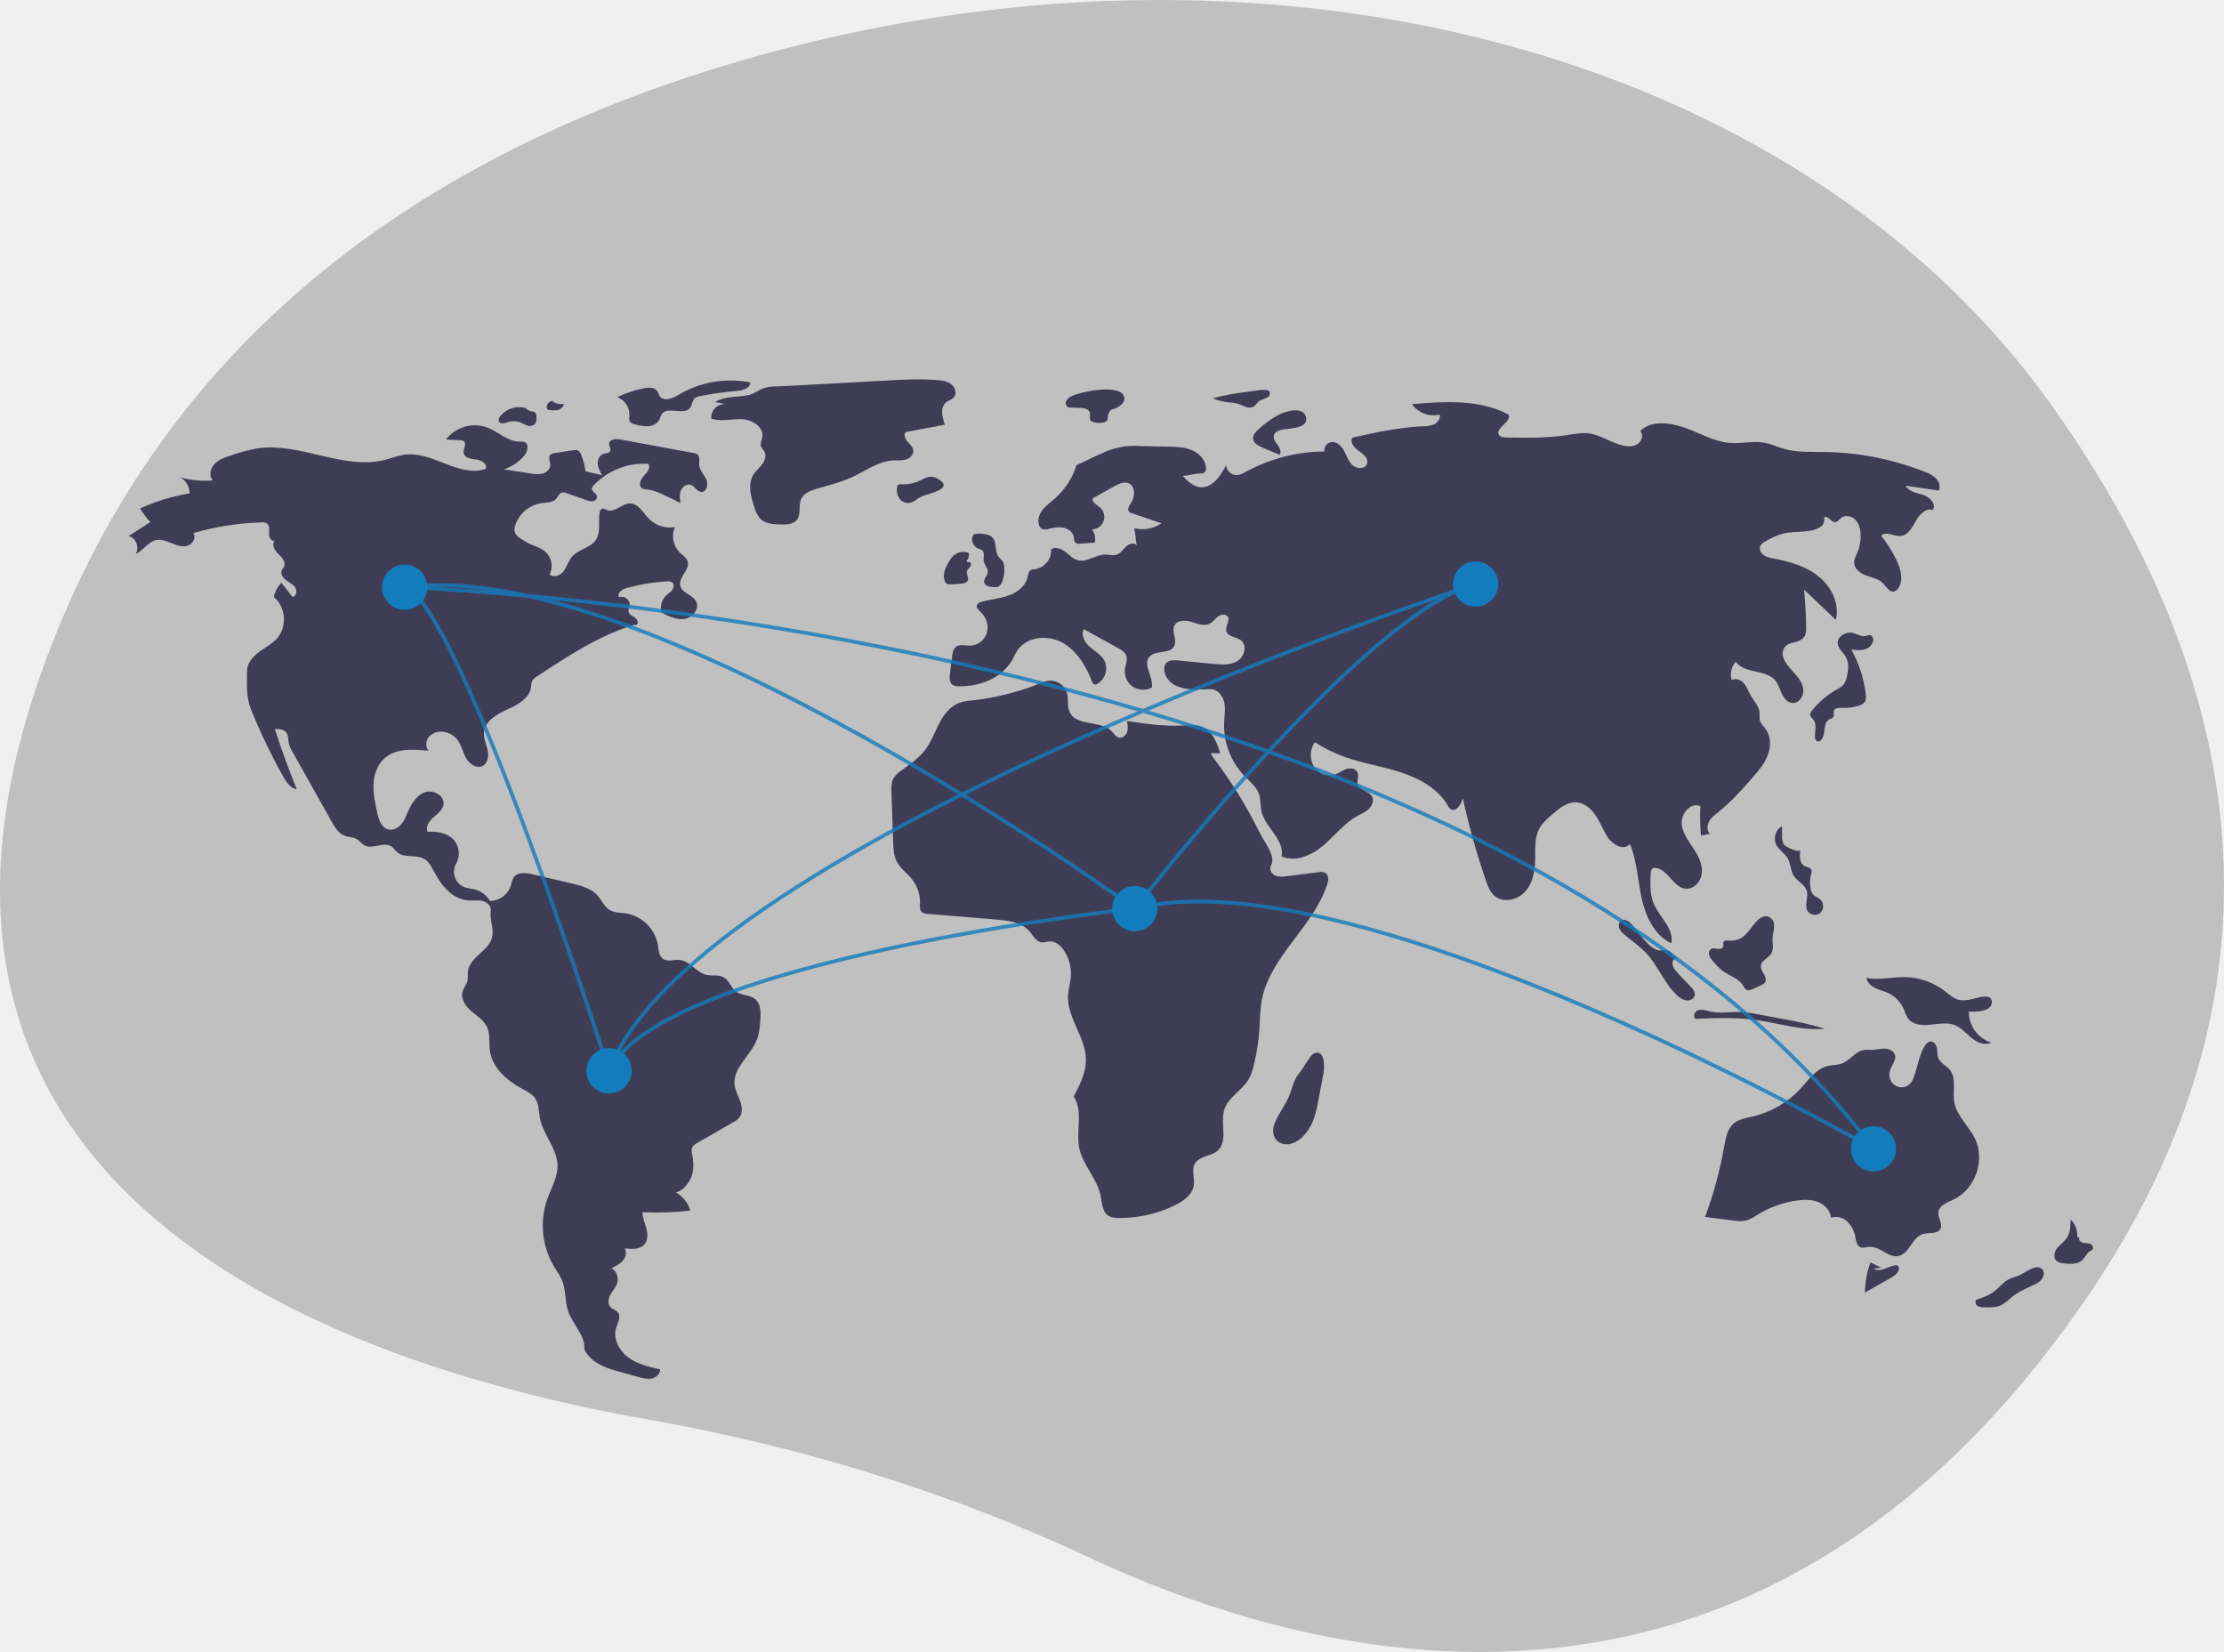
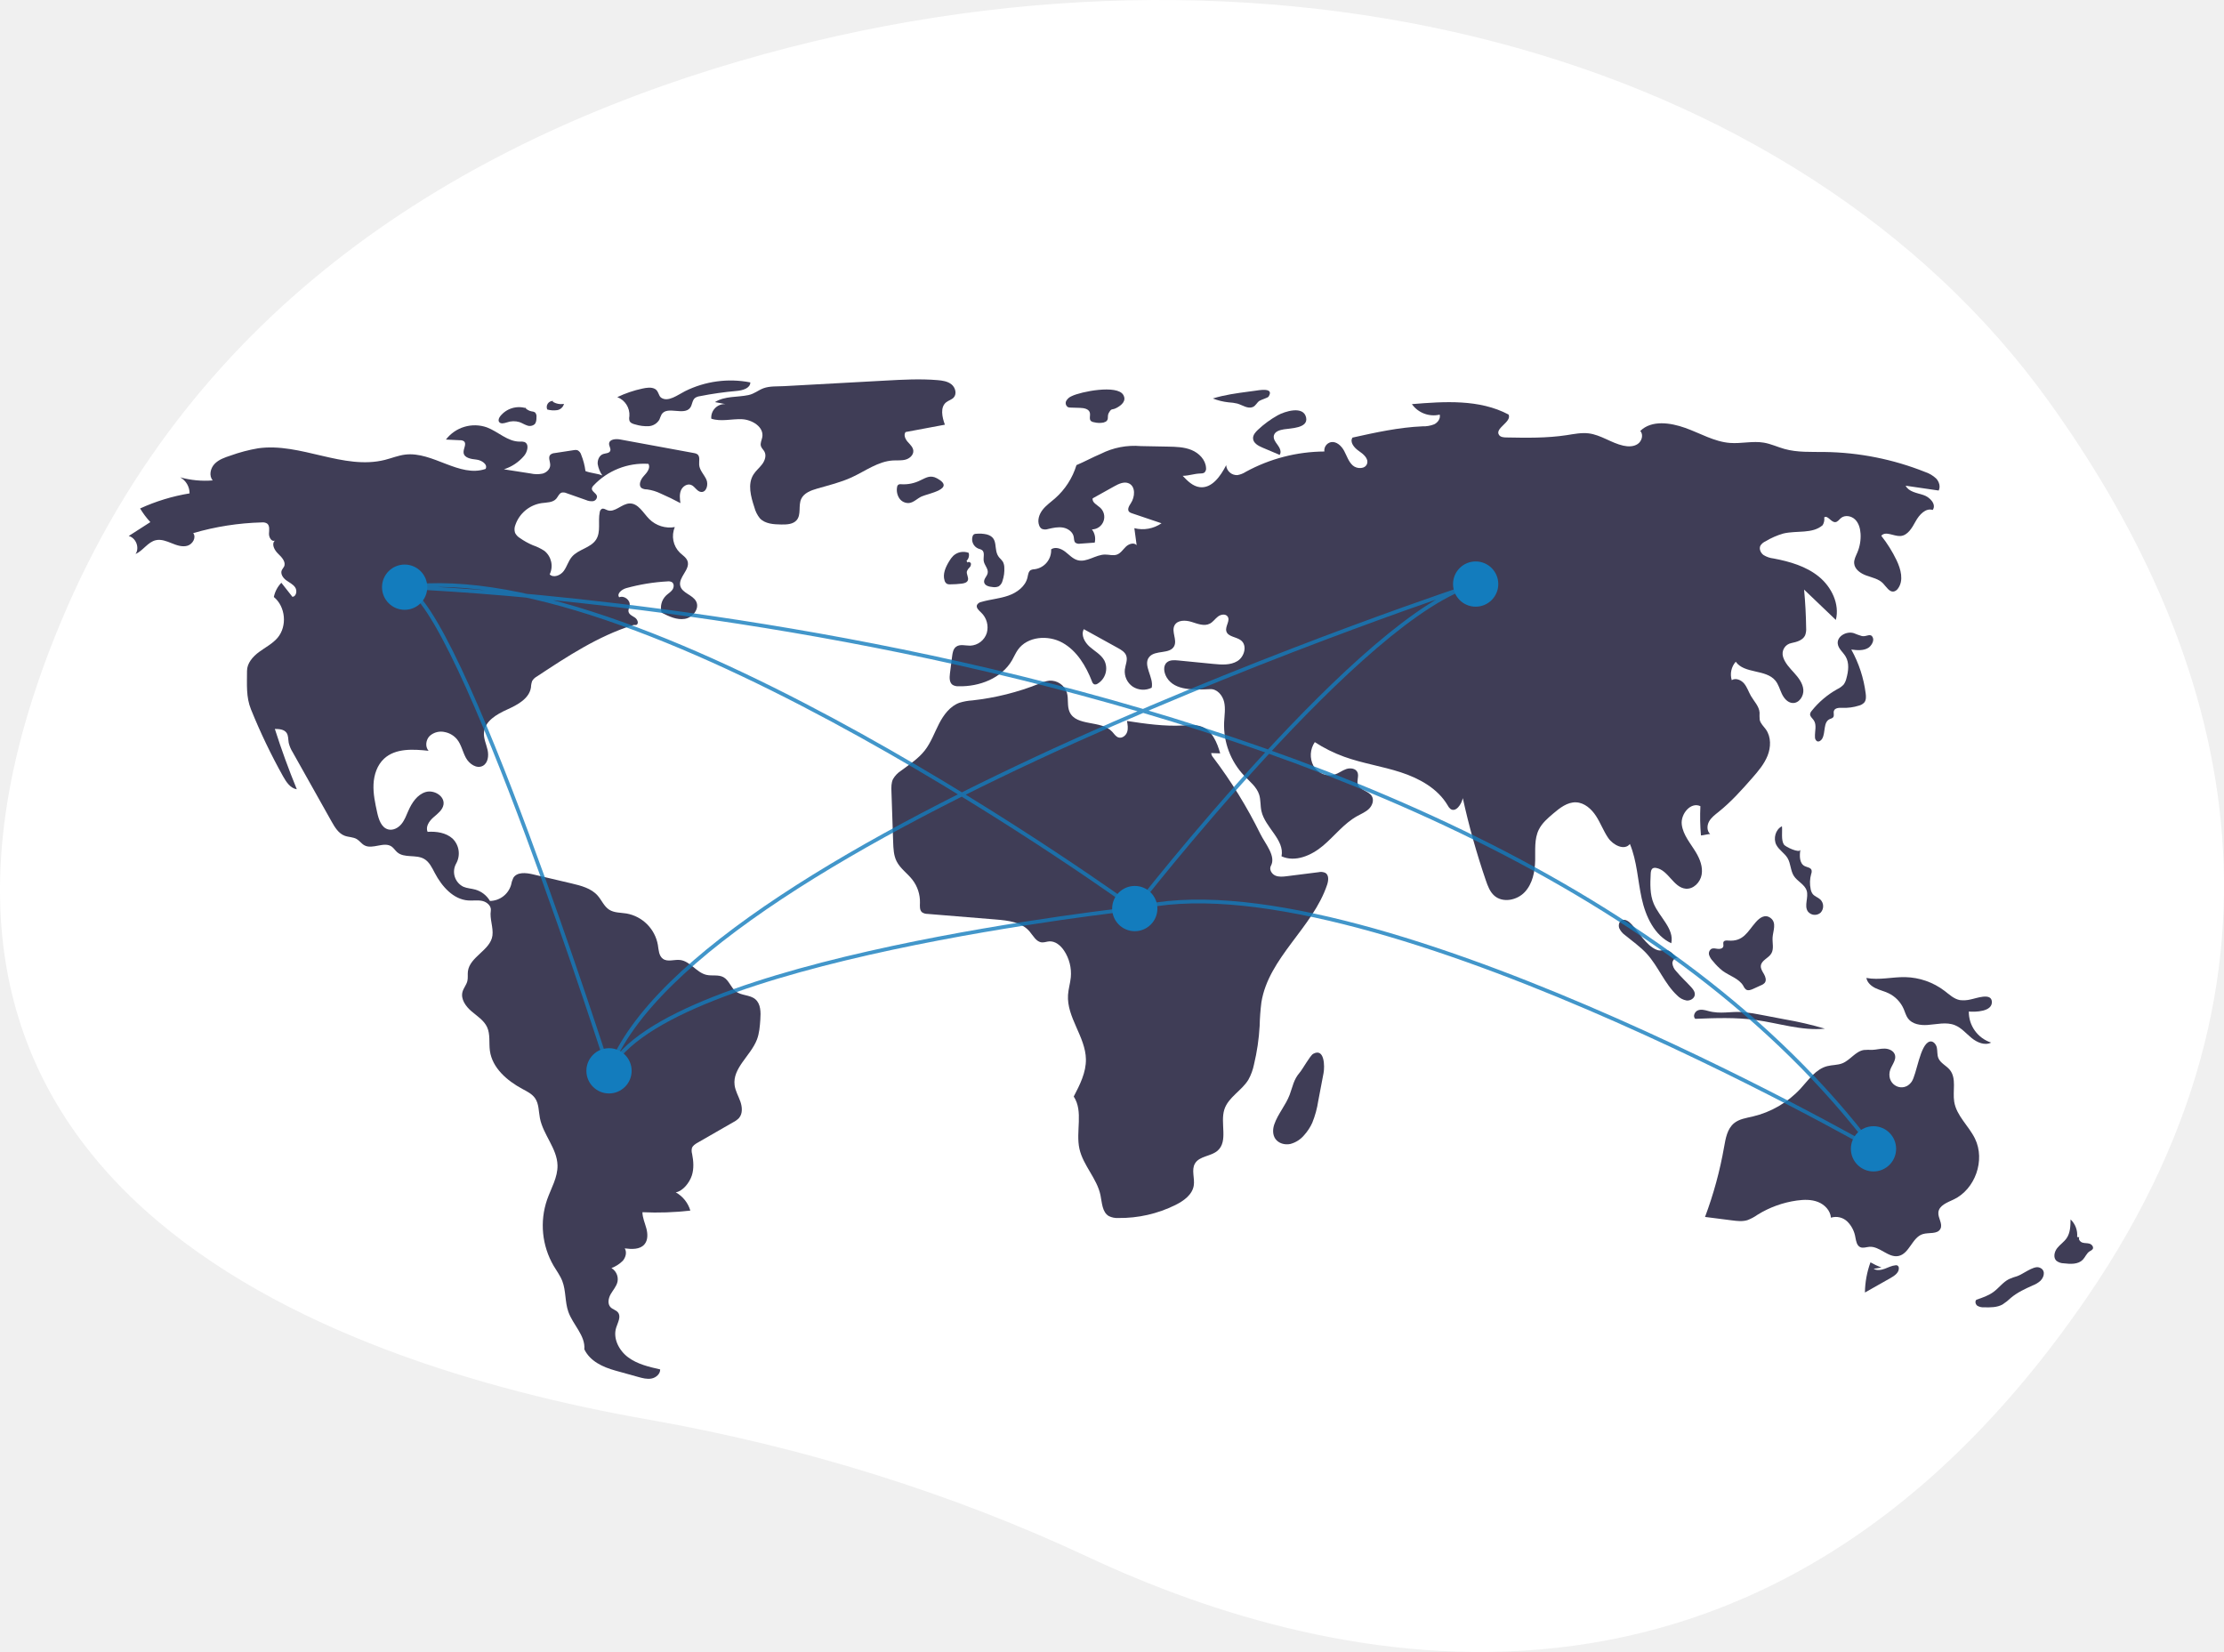
<svg xmlns="http://www.w3.org/2000/svg" id="e37c00f5-ff96-45aa-87ea-1a24b78ba7bd" data-name="Layer 1" width="1176.606" height="873.979" viewBox="0 0 1176.606 873.979">
-   <path d="M1095.664,225.463C962.121,39.632,680.019-35.748,402.58,45.439,255.907,88.36,114.487,174.358,44.402,340.88-80.881,638.554,182.167,733.624,354.172,763.924c83.172,14.651,161.507,39.263,233.089,72.771C716.045,896.979,944,950.398,1115.894,699.286,1240.482,517.28,1184.616,349.244,1095.664,225.463Z" transform="translate(-11.69692 -13.01074)" fill="black" opacity="0.2" />
+   <path d="M1095.664,225.463C962.121,39.632,680.019-35.748,402.58,45.439,255.907,88.36,114.487,174.358,44.402,340.88-80.881,638.554,182.167,733.624,354.172,763.924c83.172,14.651,161.507,39.263,233.089,72.771C716.045,896.979,944,950.398,1115.894,699.286,1240.482,517.28,1184.616,349.244,1095.664,225.463Z" transform="translate(-11.69692 -13.01074)" fill="white" opacity="1" />
  <path d="M321.429,262.228a34.385,34.385,0,0,0-2.248-8.605,3.895,3.895,0,0,0-1.98-2.439,4.08,4.08,0,0,0-1.965-.022l-10.087,1.544a3.867,3.867,0,0,0-2.302.894c-1.314,1.382-.02,3.607-.06,5.513-.045,2.143-1.95,3.883-4.015,4.459a15.177,15.177,0,0,1-6.38-.079l-14.105-2.192a23.256,23.256,0,0,0,10.671-7.121c1.856-2.199,2.844-6.304.161-7.345a6.585,6.585,0,0,0-2.45-.197c-6.391.05-11.419-5.286-17.402-7.533a19.241,19.241,0,0,0-21.655,6.455l7.514.362a3.335,3.335,0,0,1,2.001.534c1.647,1.353-.401,3.952-.169,6.07.301,2.752,3.956,3.34,6.711,3.619s6.25,2.517,4.925,4.948c-13.847,4.769-27.937-9.323-42.479-7.588-3.68.439-7.156,1.885-10.749,2.794-21.951,5.554-44.644-9.264-67.068-6.126a85.163,85.163,0,0,0-14.64,3.861c-3.052,1.002-6.235,2.085-8.453,4.409s-3.061,6.298-.961,8.729a49.126,49.126,0,0,1-17.216-1.636,9.645,9.645,0,0,1,4.959,8.5A102.145,102.145,0,0,0,85.821,282.014a44.073,44.073,0,0,0,5.416,7.215l-11.445,7.353c3.867.974,5.866,6.247,3.617,9.54,4.009-1.784,6.494-6.398,10.782-7.333,2.809-.613,5.667.536,8.331,1.616s5.593,2.126,8.352,1.316,4.793-4.387,3.04-6.666a142.719,142.719,0,0,1,36.253-5.664,4.547,4.547,0,0,1,2.746.521c1.598,1.109,1.178,3.504,1.092,5.447s1.429,4.497,3.165,3.621c-2.043,1.772-.297,5.108,1.664,6.971s4.323,4.434,3.123,6.858c-.313.633-.845,1.139-1.146,1.777-.89,1.884.523,4.081,2.189,5.332s3.707,2.126,4.864,3.858.632,4.765-1.438,5.007l-5.882-7.469a15.314,15.314,0,0,0-3.974,7.53c6.238,5.099,7.176,15.478,1.954,21.613-2.669,3.135-6.464,5.04-9.776,7.486s-6.377,5.928-6.369,10.045c.014,7.113-.567,13.721,2.099,20.316a312.966,312.966,0,0,0,16.99,35.447c1.681,3.006,3.853,6.301,7.258,6.819q-6.455-15.714-11.621-31.917c2.243.009,4.836.187,6.151,2.004,1.089,1.505.855,3.551,1.193,5.378a16.659,16.659,0,0,0,2.124,4.994L187.123,447.636c1.704,3.034,3.658,6.292,6.913,7.521,2.082.786,4.49.638,6.406,1.769,1.502.887,2.513,2.46,4.044,3.296,4.329,2.361,10.349-2.167,14.394.652,1.157.806,1.893,2.087,2.958,3.01,3.736,3.236,9.865,1.071,14.179,3.485,2.78,1.556,4.22,4.667,5.703,7.486,3.714,7.062,9.723,13.981,17.683,14.543,2.5.177,5.054-.297,7.498.259s4.85,2.689,4.457,5.164c-.673,4.244,1.424,8.891.861,13.151-1.026,7.76-12.032,11.169-12.978,18.939-.207,1.701.117,3.457-.288,5.122-.496,2.041-2.029,3.702-2.574,5.731-1.032,3.844,1.722,7.67,4.748,10.256s6.635,4.816,8.289,8.437c1.748,3.827.89,8.289,1.458,12.457,1.241,9.1,9.102,15.847,17.191,20.197,2.465,1.325,5.111,2.608,6.706,4.908,2.082,3.001,1.875,6.957,2.57,10.543,1.703,8.782,9.095,16.017,9.305,24.96.149,6.356-3.384,12.122-5.495,18.12a42.257,42.257,0,0,0,3.451,35.046c1.579,2.666,3.467,5.18,4.584,8.07,1.993,5.158,1.346,11.02,3.184,16.235,2.43,6.895,9.106,12.589,8.467,19.872,3.031,6.294,9.724,9.387,16.454,11.26l12.062,3.357c2.309.643,4.723,1.291,7.074.825s4.596-2.418,4.535-4.815c-5.915-1.334-12.019-2.752-16.895-6.357s-8.216-10.023-6.366-15.797c.858-2.678,2.683-5.769.948-7.982-.993-1.267-2.81-1.598-3.931-2.753-1.748-1.803-1.147-4.831.109-7.005s3.073-4.116,3.579-6.576a6.861,6.861,0,0,0-3.216-7.138,17.054,17.054,0,0,0,5.97-3.831c1.57-1.793,2.295-4.557,1.06-6.595,3.668.465,7.997.693,10.405-2.113,1.923-2.24,1.79-5.59,1.031-8.442s-2.044-5.624-2.084-8.575a156.267,156.267,0,0,0,25.353-.86,16.439,16.439,0,0,0-7.708-9.654c3.811-.645,7.282-5.207,8.486-8.879s.897-7.673.153-11.465a6.152,6.152,0,0,1-.114-3.004c.429-1.368,1.772-2.202,3.015-2.916l18.914-10.863a11.017,11.017,0,0,0,3.025-2.233c1.982-2.328,1.688-5.841.673-8.725s-2.64-5.595-3.031-8.627c-1.169-9.068,8.538-15.574,11.813-24.109,1.286-3.35,1.548-6.991,1.796-10.57.267-3.844.287-8.31-2.665-10.787-2.829-2.375-7.251-1.845-10.211-4.054-2.714-2.025-3.651-5.958-6.616-7.594-2.693-1.486-6.07-.541-9.065-1.239-5.274-1.23-8.592-7.308-13.978-7.871-3.039-.318-6.478,1.168-8.969-.602-2.195-1.559-2.283-4.694-2.7-7.353a20.536,20.536,0,0,0-16.575-16.628c-3.133-.502-6.544-.312-9.209-2.033-2.699-1.744-3.937-5.008-6.057-7.422-3.417-3.891-8.798-5.274-13.84-6.459l-20.506-4.821c-3.64-.856-8.332-1.31-10.286,1.879a14.738,14.738,0,0,0-1.217,3.827,11.85,11.85,0,0,1-11.144,8.388,13.179,13.179,0,0,0-7.772-6.013c-2.079-.579-4.305-.644-6.288-1.496a8.833,8.833,0,0,1-3.833-12.253,10.995,10.995,0,0,0-1.879-13.225c-3.487-3.131-8.532-3.887-13.207-3.574-1.225-2.672.823-5.687,3.03-7.629s4.886-3.851,5.366-6.751c.756-4.561-5.064-8.026-9.483-6.666s-7.24,5.652-9.104,9.883c-1.07,2.428-1.979,4.984-3.667,7.031s-4.405,3.513-6.975,2.856c-3.639-.93-5.044-5.253-5.849-8.921-1.081-4.922-2.167-9.912-1.941-14.946s1.923-10.203,5.635-13.61c6.049-5.553,15.328-5.009,23.491-4.123-1.929-2.173-1.452-5.835.612-7.881a8.96,8.96,0,0,1,8.121-1.995,11.191,11.191,0,0,1,6.291,3.762c2.32,2.828,2.979,6.647,4.733,9.857s5.696,5.948,8.923,4.226c2.787-1.488,3.23-5.353,2.536-8.435s-2.167-6.08-1.916-9.229c.479-6.01,6.709-9.627,12.206-12.102S291.737,382.615,292.608,376.65a10.73,10.73,0,0,1,.652-3.42,6.709,6.709,0,0,1,2.461-2.315c16.044-10.603,32.355-21.335,50.692-27.129.954-.301,1.066.034,2.038-.203,1.361-.786.459-2.962-.846-3.838s-3.048-1.549-3.379-3.085c-.243-1.129.422-2.238.595-3.381.425-2.807-2.933-5.399-5.541-4.276-1.473-1.951,1.442-4.217,3.798-4.866a103.15,103.15,0,0,1,21.67-3.54,3.903,3.903,0,0,1,2.466.419c1.231.853,1.074,2.808.201,4.025s-2.229,1.981-3.316,3.011a9.053,9.053,0,0,0-2.348,9.105c3.826,1.946,7.986,3.95,12.223,3.264s7.999-5.447,6.007-9.249c-1.855-3.541-7.426-4.34-8.384-8.221-1.122-4.544,5.31-8.585,3.862-13.035-.635-1.949-2.577-3.097-4.068-4.504a12.221,12.221,0,0,1-2.674-13.552,15.419,15.419,0,0,1-13.523-4.232c-3.234-3.264-5.815-8.414-10.408-8.267-4.215.134-7.845,5.051-11.786,3.551-.97-.369-1.992-1.12-2.931-.68a2.422,2.422,0,0,0-1.093,1.815c-1.002,4.788.721,10.244-1.888,14.382-2.84,4.503-9.409,5.127-12.852,9.187-1.869,2.204-2.593,5.174-4.311,7.498s-5.364,3.801-7.425,1.776a10.235,10.235,0,0,0-2.78-12.445,27.309,27.309,0,0,0-6.141-2.987,36.422,36.422,0,0,1-6.861-3.824,6.758,6.758,0,0,1-2.519-2.695,6.141,6.141,0,0,1,.172-4.262,17.426,17.426,0,0,1,13.867-11.494c2.745-.373,5.94-.242,7.756-2.333.961-1.107,1.465-2.78,2.861-3.229a4.219,4.219,0,0,1,2.641.325l10.245,3.606a7.191,7.191,0,0,0,3.65.604,2.474,2.474,0,0,0,2.14-2.6c-.327-1.701-2.945-2.518-2.707-4.234a2.827,2.827,0,0,1,.857-1.441,36.629,36.629,0,0,1,29.051-11.472c1.293,2.124-.752,4.639-2.454,6.452s-3.069,5.052-1.011,6.448a5.643,5.643,0,0,0,2.728.614,23.819,23.819,0,0,1,7.261,2.202q5.311,2.311,10.417,5.057c-.301-2.245-.588-4.609.263-6.708s3.269-3.745,5.381-2.928c2.036.788,3.079,3.483,5.248,3.73,2.893.329,4.034-3.944,2.826-6.593s-3.6-4.867-3.8-7.772c-.135-1.96.611-4.39-.954-5.576a4.26,4.26,0,0,0-1.847-.648l-39.084-7.192c-2.321-.427-5.674-.1-5.777,2.258-.057,1.316,1.118,2.618.597,3.828-.556,1.291-2.381,1.173-3.711,1.63-2.063.709-3.098,3.158-2.9,5.331a14.834,14.834,0,0,0,2.448,6.008C327.82,263.487,323.971,263.291,321.429,262.228Z" transform="translate(-11.69692 -13.01074)" fill="#3f3d56" />
  <path d="M290.244,229.051a12.656,12.656,0,0,0-13.902,4.164c-.644.847-1.184,2.015-.645,2.933.772,1.315,2.741.796,4.192.325a10.549,10.549,0,0,1,6.621-.158c1.363.468,2.581,1.295,3.95,1.745a3.978,3.978,0,0,0,4.056-.593c.939-.958.998-2.447 1-3.788a3.047,3.047,0,0,0-.776-2.504,3.981,3.981,0,0,0-1.796-.531,6.185,6.185,0,0,1-3.619-2.115" transform="translate(-11.69692 -13.01074)" fill="#3f3d56" />
  <path d="M304.337,225.127a3.22,3.22,0,0,0-3.112,4.534,13.05,13.05,0,0,0,5.203.339,4.447,4.447,0,0,0,3.637-3.334,8.372,8.372,0,0,1-5.928-1.132" transform="translate(-11.69692 -13.01074)" fill="#3f3d56" />
  <path d="M351.62,218.574a59.853,59.853,0,0,0-13.342,4.532,10.024,10.024,0,0,1,6.402,10.068,5.243,5.243,0,0,0,.061,2.489c.49,1.188,1.91,1.634,3.158,1.939a20.823,20.823,0,0,0,6.927.884,7.056,7.056,0,0,0,5.734-3.504,24.972,24.972,0,0,1,1.192-2.819c2.992-4.557,11.881.953,15.094-3.451,1.132-1.552,1.028-3.887,2.503-5.116a5.624,5.624,0,0,1,2.574-.982,180.731,180.731,0,0,1,19.548-2.784c3.109-.271,7.162-1.387,7.188-4.508a54.149,54.149,0,0,0-34.541,4.647c-3.85,1.929-8.943,5.985-12.652,3.429-1.389-.957-1.32-3.535-3.231-4.612C356.281,217.686,353.694,218.133,351.62,218.574Z" transform="translate(-11.69692 -13.01074)" fill="#3f3d56" />
  <path d="M389.919,225.736l5.497,1.056a7.124,7.124,0,0,0-7.413,7.72c5.148,1.72,10.761.046,16.184.275s11.733,4.102,10.807,9.451c-.28,1.617-1.214,3.233-.728,4.801.34,1.099,1.31,1.878,1.856,2.89,1.14,2.109.229,4.776-1.21,6.693s-3.374,3.446-4.637,5.483c-3.142,5.067-1.357,11.617.515,17.277a15.231,15.231,0,0,0,2.929,5.849c2.773,2.948,7.292,3.205,11.338,3.264,2.945.043,6.32-.103,8.182-2.385,2.432-2.979.731-7.628,2.332-11.125,1.454-3.176,5.159-4.538,8.515-5.504,6.149-1.77,12.416-3.275,18.229-5.949,7.219-3.32,13.965-8.495,21.899-8.922,2.226-.12,4.507.143,6.651-.467s4.181-2.464,4.019-4.687c-.139-1.9-1.746-3.294-3.002-4.726s-2.242-3.634-1.088-5.149l20.797-3.884c-1.474-4.017-2.623-9.309.765-11.924,1.222-.944,2.859-1.321,3.899-2.461,1.774-1.944.882-5.293-1.166-6.946s-4.816-2.037-7.438-2.255c-9.119-.757-18.29-.257-27.426.244q-26.79,1.468-53.58,2.937c-3.595.197-7.746-.104-11.044,1.123-2.792,1.038-4.776,2.945-7.969,3.614C401.739,223.264,395.252,222.427,389.919,225.736Z" transform="translate(-11.69692 -13.01074)" fill="#3f3d56" />
  <path d="M488.403,269.189a2.212,2.212,0,0,0-1.6.363,2.02,2.02,0,0,0-.521,1.234,8.149,8.149,0,0,0,1.184,5.832,5.711,5.711,0,0,0,5.228,2.506c2.475-.316,4.3-2.427,6.575-3.458,3.507-1.587,18.403-4.061,8.099-9.627-3.551-1.918-5.845-.225-8.644,1.039A19.669,19.669,0,0,1,488.403,269.189Z" transform="translate(-11.69692 -13.01074)" fill="#3f3d56" />
  <path d="M578.653,222.593a5.883,5.883,0,0,0-2.862,2.492,2.514,2.514,0,0,0,.943,3.335,3.752,3.752,0,0,0,1.404.223l4.892.146c2.078.062,4.674.505,5.233,2.508.415,1.487-.513,3.398.606,4.461a3.155,3.155,0,0,0,1.664.649,11.341,11.341,0,0,0,4.929.159c3.56-.955,1.689-3.127,2.81-5.062,1.715-2.96,1.418-1.168,4.441-2.864,2.232-1.253,5.116-3.525,3.253-6.718C602.727,216.368,583.434,220.208,578.653,222.593Z" transform="translate(-11.69692 -13.01074)" fill="#3f3d56" />
  <path d="M675.212,219.802l-2.841.379c-6.406.855-12.848,1.718-19.018,3.641a31.652,31.652,0,0,0,8.329,2.044,25.585,25.585,0,0,1,4.665.663c2.725.811,5.471,2.906,8.104,1.833,1.632-.665,2.165-2.365,3.517-3.266.934-.622,4.475-1.629,4.871-2.257C686.04,217.764,677.672,219.474,675.212,219.802Z" transform="translate(-11.69692 -13.01074)" fill="#3f3d56" />
  <path d="M687.686,232.713A53.277,53.277,0,0,0,677.203,240.39c-1.335,1.255-2.698,2.815-2.577,4.643.161,2.429,2.749,3.839,4.991,4.788l9.081,3.845c1.102-1.553.093-3.696-1.045-5.222s-2.492-3.291-1.989-5.128c.574-2.095,3.129-2.81,5.271-3.171,3.491-.588,12.907-.541,11.776-6.167C701.378,227.35,691.19,230.754,687.686,232.713Z" transform="translate(-11.69692 -13.01074)" fill="#3f3d56" />
  <path d="M685.86,607.84c-.865,2.503-.947,5.451.549,7.637,1.678,2.452,5.036,3.366,7.942,2.744a14.307,14.307,0,0,0,7.374-4.741,25.392,25.392,0,0,0,4.241-6.504,50.767,50.767,0,0,0,3.144-11.502l2.82-14.804c.63-3.309.606-13.452-5.475-10.147-1.661.903-5.508,8.031-7.249,10.053-3.138,3.643-3.553,7.178-5.205,11.592C691.931,597.695,687.773,602.303,685.86,607.84Z" transform="translate(-11.69692 -13.01074)" fill="#3f3d56" />
  <path d="M1007.042,683.597a44.332,44.332,0,0,1-5.778-2.751,48.707,48.707,0,0,0-2.929,15.965l13.616-7.705c2.048-1.159,4.37-2.769,4.326-5.123a1.621,1.621,0,0,0-.753-1.474,1.836,1.836,0,0,0-.955-.112c-2.019.168-3.86,1.162-5.764,1.853s-4.132,1.056-5.879.031" transform="translate(-11.69692 -13.01074)" fill="#3f3d56" />
  <path d="M1078.869,688.172a29.472,29.472,0,0,0-4.366,1.567c-3.125,1.59-5.25,4.609-8.062,6.703-2.691,2.004-5.93,3.104-9.11,4.174-.935.827-.506,2.492.51,3.218a6.315,6.315,0,0,0,3.596.808c3.303.073,6.784.105,9.677-1.491a30.518,30.518,0,0,0,4.556-3.616c3.383-2.823,7.446-4.685,11.467-6.485a13.162,13.162,0,0,0,3.997-2.39c2.527-2.49,2.705-6.331-.939-7.178C1087.251,682.798,1081.672,687.265,1078.869,688.172Z" transform="translate(-11.69692 -13.01074)" fill="#3f3d56" />
  <path d="M1110.605,667.441a11.359,11.359,0,0,0-3.475-9.307c-.037,3.428-.141,7.079-2.069,9.914-1.374,2.02-3.527,3.384-5.032,5.307s-2.173,4.973-.408,6.661a6.615,6.615,0,0,0,3.92,1.35c3.514.414,7.581.644,10.045-1.894,1.345-1.386,1.999-3.438,3.64-4.456a4.429,4.429,0,0,0,1.597-1.143c.677-1.077-.399-2.496-1.611-2.884s-2.547-.206-3.764-.574-2.335-1.738-1.71-2.846" transform="translate(-11.69692 -13.01074)" fill="#3f3d56" />
  <path d="M1054.2,541.77a15.795,15.795,0,0,1-5.636.332c-3.128-.575-5.563-2.933-8.088-4.866A35.677,35.677,0,0,0,1019.63,529.953c-6.863-.13-13.789,1.73-20.529.433.44,2.449,2.536,4.286,4.772,5.378s4.704,1.641,6.951,2.711a16.597,16.597,0,0,1,8.039,8.363c.724,1.689,1.179,3.528,2.275,5.003,2.241,3.015,6.488,3.677,10.236,3.43,4.887-.321,9.991-1.727,14.537.094,3.478,1.393,5.967,4.437,8.871,6.804s6.994,4.124,10.329,2.416a17.075,17.075,0,0,1-11.814-16.43c3.27.301,12.69.184,12.183-5.373C1065.05,538.072,1057.008,541.262,1054.2,541.77Z" transform="translate(-11.69692 -13.01074)" fill="#3f3d56" />
  <path d="M1011.417,580.087c.581-3.185,3.757-5.997,2.767-9.08-.684-2.132-3.156-3.184-5.394-3.237s-4.437.614-6.675.677a32.53,32.53,0,0,0-4.371.062c-4.442.73-7.181,5.387-11.367,7.042-2.546,1.007-5.406.814-8.053,1.51-6.01,1.58-9.813,7.259-14.014,11.838a50.011,50.011,0,0,1-25.384,14.804c-3.417.791-7.09,1.297-9.807,3.517-3.597,2.939-4.482,7.977-5.282,12.552a207.333,207.333,0,0,1-10.093,37.051l14.27,1.822c2.713.346,5.524.685,8.139-.118a23.628,23.628,0,0,0,5.353-2.852,53.442,53.442,0,0,1,20.879-7.537c3.737-.513,7.655-.607,11.162.782s6.516,4.539,6.809,8.3a8.767,8.767,0,0,1,8.762,2.131,15.231,15.231,0,0,1,4.183,8.351c.376,1.952.752,4.292,2.564,5.111,1.478.668,3.173-.051,4.79-.181,5.486-.439,10.039,5.958,15.432,4.857,5.784-1.181,7.203-9.843,12.846-11.578,3.241-.996,7.786.215,9.338-2.799,1.368-2.657-1.361-5.723-1.08-8.698.346-3.663,4.667-5.218,7.998-6.781,11.484-5.389,16.934-20.845,11.369-32.245-3.297-6.754-9.785-12.071-10.983-19.491-.922-5.709,1.329-12.366-2.311-16.859-1.852-2.286-4.987-3.548-6.088-6.275-.694-1.717-.415-3.665-.788-5.479s-1.956-3.711-3.747-3.241c-5.199,1.365-6.858,17.425-9.641,21.327C1018.77,591.302,1010.084,587.395,1011.417,580.087Z" transform="translate(-11.69692 -13.01074)" fill="#3f3d56" />
  <path d="M915.322,547.838c-1.777-.498-3.717-.989-5.419-.277s-2.696,3.211-1.33,4.451c10.688-.416,21.442-.83,32.04.622,12.21,1.672,24.294,5.815,36.558,4.596a186.054,186.054,0,0,0-21.326-4.949l-12.006-2.293a92.83,92.83,0,0,0-9.749-1.506C927.241,547.916,922.057,549.726,915.322,547.838Z" transform="translate(-11.69692 -13.01074)" fill="#3f3d56" />
  <path d="M926.023,510.612c-.887-.074-1.986-.138-2.445.625-.439.729.063,1.692-.172,2.509-.322,1.117-1.785,1.402-2.937,1.25s-2.398-.516-3.419.039a2.898,2.898,0,0,0-1.121,3.292,8.475,8.475,0,0,0,1.976,3.15,32.185,32.185,0,0,0,5.128,5.143c3.674,2.712,8.65,4.018,10.964,7.955a5.278,5.278,0,0,0,1.464,1.971c1.111.704,2.559.168,3.755-.378l4.192-1.915a4.762,4.762,0,0,0,1.96-1.333c.958-1.299.369-3.147-.434-4.547s-1.833-2.849-1.66-4.454c.308-2.862,3.987-3.956,5.5-6.405,1.525-2.468.532-5.648.708-8.544.206-3.387,2.334-7.792-1.09-10.323-2.91-2.151-5.691-.163-7.78,2.211C936.205,505.866,934.122,511.288,926.023,510.612Z" transform="translate(-11.69692 -13.01074)" fill="#3f3d56" />
  <path d="M951.468,460.009c1.431,2.74,4.415,4.376,5.975,7.044,1.692,2.893,1.499,6.63,3.334,9.434,1.883,2.877,5.672,4.404,6.728,7.675,1.153,3.572-1.463,7.913.622,11.034a4.632,4.632,0,0,0,6.794.624,4.984,4.984,0,0,0-.206-6.954c-1.234-1.126-3.007-1.612-4.038-2.927a6.141,6.141,0,0,1-1.046-2.546,16.669,16.669,0,0,1,.262-7.989,3.555,3.555,0,0,0,.201-2.09c-.464-1.349-2.29-1.444-3.572-2.07-2.911-1.421-2.841-5.53-2.332-8.729-.339,2.13-7.926-1.493-8.72-2.699-1.578-2.397-.719-7.02-1.032-9.669C951.032,451.791,949.718,456.659,951.468,460.009Z" transform="translate(-11.69692 -13.01074)" fill="#3f3d56" />
  <path d="M875.031,502.171c-1.4-1.568-3.51-3.208-5.387-2.262-1.432.721-1.826,2.703-1.265,4.205a9.257,9.257,0,0,0,3.055,3.642c3.913,3.227,8.126,6.139,11.539,9.89,6.108,6.713,9.344,15.77,15.987,21.954a8.967,8.967,0,0,0,5.034,2.724c1.935.18,4.109-1.059,4.331-2.99.183-1.591-.926-3.014-2.009-4.193-2.581-2.807-5.406-5.391-7.842-8.323a6.994,6.994,0,0,1-2.004-4.186c-.012-1.579,1.428-3.232,2.958-2.841-1.861-.476-3.241-3.576-5.972-4.159-2.282-.487-2.835.926-5.551-.239C882.724,513.172,878.659,506.233,875.031,502.171Z" transform="translate(-11.69692 -13.01074)" fill="#3f3d56" />
  <path d="M996.764,349.525a42.899,42.899,0,0,1-4.377-1.563c-3.847-1.155-8.936,1.673-8.423,5.656.341,2.647,2.804,4.431,4.164,6.727,2.017,3.404,1.479,7.722.419,11.535a9.017,9.017,0,0,1-1.455,3.282A11.116,11.116,0,0,1,983.644,377.64a46.103,46.103,0,0,0-13.49,11.46,3.303,3.303,0,0,0-.815,1.536c-.183,1.345,1.168,2.325,1.933,3.446,1.698,2.492.471,5.845.638,8.855a2.504,2.504,0,0,0,1.055,2.197c1.023.52,2.236-.363,2.791-1.368,1.841-3.335.454-8.687,3.907-10.295.653-.304,1.445-.432,1.881-1.006.691-.91.024-2.258.375-3.346.526-1.633,2.76-1.707,4.475-1.634a25.398,25.398,0,0,0,8.724-1.161,5.807,5.807,0,0,0,2.888-1.672c1.032-1.288.941-3.12.734-4.758a64.492,64.492,0,0,0-7.62-23.25c3.033.387,6.333.723,8.95-.858,1.466-.885,3.223-3.532,2.496-5.334C1001.418,347.603,999.341,350.001,996.764,349.525Z" transform="translate(-11.69692 -13.01074)" fill="#3f3d56" />
  <path d="M607.915,394.431c.363,1.947.72,3.997.082,5.871s-2.645,3.441-4.54,2.867c-1.471-.446-2.32-1.925-3.365-3.052-5.808-6.27-18.912-2.64-22.5-10.397-1.464-3.166-.469-6.959-1.468-10.301a9.169,9.169,0,0,0-9.285-6.308,19.08,19.08,0,0,0-5.343,1.595,134.727,134.727,0,0,1-35.401,8.854,29.087,29.087,0,0,0-6.802,1.238c-4.988,1.808-8.396,6.432-10.821,11.151s-4.216,9.827-7.468,14.019c-3.417,4.406-8.206,7.491-12.673,10.828a12.93,12.93,0,0,0-4.181,4.382c-.968,1.988-.914,4.301-.839,6.511l.913,26.844c.117,3.453.265,7.029,1.81,10.119,1.93,3.858,5.742,6.386,8.386,9.794a19.183,19.183,0,0,1,3.98,12.251c-.056,1.777-.233,3.879,1.151,4.995a5.062,5.062,0,0,0,2.83.814l36.312,2.972c6.387.523,13.466,1.382,17.637,6.249,1.968,2.297,3.549,5.6,6.564,5.846,1.293.106,2.551-.425,3.845-.528,3.263-.258,6.13,2.218,7.939,4.946a21.943,21.943,0,0,1,3.525,14.08c-.297,3.112-1.261,6.137-1.469,9.256-.791,11.868,9.269,22.179,9.464,34.071.115,6.995-3.206,13.531-6.444,19.733,5.225,7.916.947,18.457,3.027,27.711,1.974,8.78,9.294,15.653,11.118,24.465.835,4.034.883,8.998,4.441,11.076a10.122,10.122,0,0,0,5.025,1.006,66.242,66.242,0,0,0,30.165-6.867c4.399-2.183,8.957-5.441,9.725-10.291.62-3.911-1.364-8.286.655-11.693,2.379-4.015,8.473-3.697,11.974-6.784,5.679-5.008,1.251-14.56,3.551-21.773,2.068-6.484,9.187-9.929,12.716-15.748a27.986,27.986,0,0,0,2.955-8.009,114.243,114.243,0,0,0,3.007-20.426,122.436,122.436,0,0,1,.924-12.511c3.805-23.638,27.173-39.466,34.76-62.174.725-2.169,1.065-5.057-.864-6.284a5.525,5.525,0,0,0-3.674-.385l-16.739,2.11c-2.079.262-4.283.507-6.192-.356s-3.278-3.279-2.265-5.114c2.843-5.15-3.005-11.657-5.603-16.935a249.894,249.894,0,0,0-24.885-40.357,4.102,4.102,0,0,1-1.091-2.369l4.751.158c-1.604-5.754-4.25-12.051-9.841-14.156-3.15-1.186-6.639-.776-10-.592C627.764,397.358,617.443,395.904,607.915,394.431Z" transform="translate(-11.69692 -13.01074)" fill="#3f3d56" />
  <path d="M637.399,264.755c2.519,2.675,5.342,5.512,8.987,5.978,6.438.824,11.067-5.834,14.014-11.617a5.676,5.676,0,0,0,5.923,5.251,11.693,11.693,0,0,0,4.455-1.742,87.765,87.765,0,0,1,41.579-10.748,4.49,4.49,0,0,1,3.429-4.936c2.955-.586,5.618,1.969,7.043,4.624s2.315,5.731,4.58,7.718,6.65,1.9,7.545-.977c.859-2.762-2.019-5.118-4.409-6.746s-4.91-4.642-3.301-7.046c12.213-2.704,24.502-5.417,37-5.955a15.494,15.494,0,0,0,6.228-1.073c1.906-.935,3.421-3.058,2.908-5.119a14.104,14.104,0,0,1-14.718-5.552c17.341-1.431,35.785-2.651,51.153,5.509,1.844,3.959-7.555,7.253-5.04,10.824.802,1.139,2.409,1.272,3.802,1.298,10.679.198,21.421.393,31.98-1.22,3.859-.589,7.756-1.421,11.63-.943,6.453.796,11.972,5.101,18.32,6.505,2.584.571,5.481.591,7.659-.912s3.114-4.925,1.329-6.878c5.977-5.858,15.897-4.406,23.783-1.602s15.355,7.327,23.701,7.953c5.985.448,12.053-1.162,17.966-.138,3.716.643,7.175,2.296,10.807,3.312,6.869,1.921,14.136,1.515,21.268,1.608a149.022,149.022,0,0,1,53.106,10.553,15.789,15.789,0,0,1,5.904,3.488c1.573,1.685,2.376,4.303,1.318,6.351l-17.473-2.553c1.646,3.241,5.905,3.793,9.364,4.911s7.045,4.938,4.966,7.92c-3.748-1.193-7.144,2.554-9.037,6.001s-4.2,7.576-8.127,7.786c-3.517.188-7.77-2.806-10.062-.133a68.629,68.629,0,0,1,8.085,12.927c2.265,4.718,3.878,10.663.817,14.908a3.864,3.864,0,0,1-2.066,1.602c-2.5.633-4.124-2.425-5.917-4.279-2.259-2.336-5.676-2.997-8.735-4.093s-6.282-3.25-6.521-6.491c-.149-2.016.916-3.891,1.7-5.754a22.17,22.17,0,0,0,1.684-9.944c-.172-2.735-.939-5.581-2.903-7.492s-5.356-2.517-7.465-.767c-.984.817-1.773,2.123-3.05,2.172-2.258.086-3.991-3.85-5.808-2.506a6.172,6.172,0,0,1-.839,4.128c-5.421,4.714-13.748,2.72-20.736,4.385a38.921,38.921,0,0,0-9.461,4.132,6.087,6.087,0,0,0-2.704,2.27c-.872,1.695.089,3.866,1.627,4.993a12.917,12.917,0,0,0,5.365,1.831c8.52,1.614,17.163,4.111,23.889,9.583s11.137,14.518,9.009,22.924l-16.801-16.054q.957,10.111,1.086,20.277a9.116,9.116,0,0,1-.533,3.9c-1.198,2.645-4.444,3.536-7.289,4.12a5.709,5.709,0,0,0-4.383,7.315c1.011,3.294,3.531,5.863,5.838,8.422s4.578,5.468,4.88,8.9-2.288,7.302-5.725,7.063c-2.606-.181-4.539-2.514-5.651-4.878s-1.773-4.997-3.443-7.006c-5.055-6.08-16.409-3.475-20.937-9.956a10.241,10.241,0,0,0-2.118,9.746c2.107-1.319,4.991-.093,6.574,1.823s2.33,4.373,3.573,6.525c1.677,2.904,4.347,5.479,4.581,8.825a28.845,28.845,0,0,0,.064,3.795c.416,2.027,2.129,3.483,3.317,5.177,2.764,3.943,2.628,9.359.846,13.833s-4.983,8.212-8.153,11.836c-5.538,6.33-11.189,12.623-17.754,17.88-1.873,1.5-3.873,2.975-5.039,5.072s-1.227,5.041.566,6.636c-1.283.064-3.584.695-4.866.759a113.141,113.141,0,0,1-.293-15.477c-5.063-2.431-10.514,4.079-9.86,9.657s4.688,10.054,7.56,14.88c2.1,3.529,3.662,7.644,2.96,11.69s-4.313,7.779-8.405,7.423c-6.508-.568-9.23-9.91-15.674-10.979a2.633,2.633,0,0,0-1.696.168c-.957.525-1.123,1.805-1.177,2.895-.264,5.349-.492,10.911,1.596,15.843,3.055,7.215,10.946,13.275,9.291,20.933-8.918-4.145-13.554-14.146-15.66-23.752s-2.456-19.691-6.23-28.772c-2.865,3.673-8.888.637-11.507-3.216-2.482-3.653-4.01-7.878-6.419-11.581s-6.097-7.017-10.509-7.221c-4.625-.213-8.637,2.961-12.165,5.96-2.901,2.466-5.879,5.029-7.575,8.439-2.468,4.961-1.822,10.809-1.941,16.349-.129,5.989-1.398,12.307-5.479,16.691s-11.615,5.911-16.117,1.96c-2.35-2.063-3.488-5.145-4.502-8.103A396.684,396.684,0,0,1,785.596,435.269c-.756,3.36-3.707,7.692-6.526,5.712a5.844,5.844,0,0,1-1.504-1.937c-5.258-8.912-14.996-14.258-24.835-17.463s-20.191-4.7-29.92-8.223a75.787,75.787,0,0,1-15.521-7.731,12.207,12.207,0,0,0-.746,12.487c2.158,3.822,7.042,6.033,11.223,4.697,2.16-.69,3.985-2.19,6.129-2.931s5.021-.377,5.958,1.688c.897,1.977-.459,4.368.214,6.432,1.025,3.144,5.766,3.386,7.424,6.247,1.234,2.128.219,4.955-1.543,6.672s-4.111,2.66-6.261,3.855c-6.976,3.879-11.937,10.502-18.034,15.654s-14.699,8.914-21.965,5.609c1.732-8.77-8.715-15.209-10.637-23.939-.633-2.874-.305-5.926-1.208-8.726-1.308-4.054-4.905-6.842-7.856-9.915a38.912,38.912,0,0,1-10.673-28.31c.159-3.608.822-7.275 0-10.792s-3.734-6.921-7.342-6.762c-8.241.364-18.623.977-22.947-6.048-1.543-2.507-2.215-6.18.016-8.101,1.574-1.355,3.897-1.227,5.964-1.024l18.568,1.827c4.343.427,9.037.78,12.764-1.491s5.342-8.297,1.891-10.968c-2.521-1.952-7.039-1.846-7.772-4.949-.61-2.584,2.25-5.517.705-7.677-1.108-1.549-3.598-1.119-5.108.042s-2.604,2.859-4.293,3.738c-2.963,1.542-6.503.074-9.691-.923s-7.461-1.082-9.007,1.879c-1.729,3.311,1.534,7.65-.182,10.968-2.269,4.387-9.953,1.889-13.139,5.663-3.656,4.33,2.488,10.786,1.255,16.318a10.158,10.158,0,0,1-10.007-.562,9.72,9.72,0,0,1-4.201-9.051c.305-2.488,1.603-5.028.733-7.38-.703-1.901-2.612-3.033-4.386-4.013l-18.044-9.971c-1.675,3.108.443,6.96,3.091,9.295s5.967,4.092,7.707,7.164a9.404,9.404,0,0,1-3.539,12.398,2.171,2.171,0,0,1-1.789.312,2.495,2.495,0,0,1-1.16-1.56c-3.184-8.147-7.964-16.18-15.606-20.436s-18.623-3.381-23.634,3.789c-1.19,1.703-1.989,3.644-3.026,5.444-5.509,9.565-17.319,14.095-28.354,13.799a5.63,5.63,0,0,1-3.093-.727c-1.783-1.232-1.703-3.845-1.43-5.995l1.158-9.124c.233-1.832.57-3.857,2.02-5.001,2.044-1.612,4.993-.595,7.596-.632a9.627,9.627,0,0,0,8.738-6.744,10.849,10.849,0,0,0-3.02-10.789c-1.193-1.121-2.795-2.528-2.164-4.039a3.339,3.339,0,0,1,2.342-1.577c4.676-1.358,9.617-1.714,14.215-3.316s9.057-4.88,10.146-9.626c.334-1.454.486-3.216,1.792-3.937a5.374,5.374,0,0,1,2.071-.423,10.078,10.078,0,0,0,8.644-10.506c2.204-1.54,5.291-.407,7.423,1.231s4.014,3.801,6.608,4.507c4.834,1.316,9.506-2.964,14.516-2.984,2.107-.008,4.288.737,6.27.022,2.009-.724,3.209-2.724,4.751-4.202s4.248-2.379,5.672-.787l-1.213-8.982a17.658,17.658,0,0,0,14.371-2.598l-15.672-5.295a3.407,3.407,0,0,1-1.466-.784c-1.139-1.227-.008-3.139.919-4.533,2.216-3.336,2.589-8.832-1.056-10.493-2.488-1.134-5.344.227-7.732,1.559L589.752,276.674c-.363,2.174,2.295,3.407,3.943,4.871a6.611,6.611,0,0,1-4.311,11.552,8.238,8.238,0,0,1,1.471,6.984l-7.696.554a3.334,3.334,0,0,1-2.496-.487c-.823-.731-.712-2.012-.902-3.096-.46-2.617-3.023-4.451-5.638-4.921s-5.291.133-7.88.728a4.703,4.703,0,0,1-3.387-.078,3.382,3.382,0,0,1-1.34-1.691c-1.135-2.753-.074-5.988,1.749-8.342s4.32-4.075,6.561-6.035a38.243,38.243,0,0,0,11.371-17.638c4.237-1.775,8.623-4.187,12.86-5.962a39.35,39.35,0,0,1,21.151-4.098l14.348.274c4.248.081,8.611.185,12.539,1.805s7.379,5.122,7.651,9.362a2.874,2.874,0,0,1-.92,2.627,3.39,3.39,0,0,1-1.814.409C643.05,263.629,641.361,264.616,637.399,264.755Z" transform="translate(-11.69692 -13.01074)" fill="#3f3d56" />
  <path d="M523.036,309.723a4.198,4.198,0,0,0,1.145-4.223,7.853,7.853,0,0,0-8.132,1.536,13.71,13.71,0,0,0-2.179,2.88c-1.885,3.076-3.553,6.75-2.46,10.189a2.894,2.894,0,0,0,1.325,1.812,3.482,3.482,0,0,0,1.544.242,51.761,51.761,0,0,0,6.214-.382c1.266-.155,2.737-.512,3.226-1.69.643-1.548-.914-3.301-.46-4.915a5.369,5.369,0,0,1,1.326-1.899,2.51,2.51,0,0,0,.782-2.107c-.183-.757-1.343-1.187-1.76-.529" transform="translate(-11.69692 -13.01074)" fill="#3f3d56" />
  <path d="M533.806,295.759a17.385,17.385,0,0,0-5.631-.354,2.455,2.455,0,0,0-1.2.273,2.002,2.002,0,0,0-.739,1.071,5.319,5.319,0,0,0,3.097,6.519,6.655,6.655,0,0,1,1.92.772c1.593,1.236.577,3.761.879,5.754.339,2.238,2.505,4.116,2.108,6.345-.313,1.755-2.188,3.146-1.886,4.903.316,1.841,2.652,2.394,4.514,2.541a5.677,5.677,0,0,0,3.198-.367,4.952,4.952,0,0,0,2.018-2.922,18.729,18.729,0,0,0,.944-7.052,6.687,6.687,0,0,0-.795-3.113,17.378,17.378,0,0,0-1.858-2.128C536.806,303.852,540.562,297.663,533.806,295.759Z" transform="translate(-11.69692 -13.01074)" fill="#3f3d56" />
  <path d="M1002.867,620.795S729.666,463.972,612.049,493.686c0,0-249.265,26.825-278.154,85.84,0,0-79.237-247.615-108.125-255.868" transform="translate(-11.69692 -13.01074)" fill="none" stroke="#137cbd" stroke-miterlimit="10" stroke-width="2" opacity="0.8" />
  <path d="M333.895,579.526C379.704,457.369,792.395,322.007,792.395,322.007,733.793,336.864,612.049,493.686,612.049,493.686S354.53,306.324,225.77,323.657c0,0,567.037,18.571,777.097,297.137" transform="translate(-11.69692 -13.01074)" fill="none" stroke="#137cbd" stroke-miterlimit="10" stroke-width="2" opacity="0.8" />
  <circle cx="214.074" cy="310.647" r="11.968" fill="#137cbd" />
  <circle cx="322.199" cy="566.515" r="11.968" fill="#137cbd" />
  <circle cx="780.698" cy="308.996" r="11.968" fill="#137cbd" />
  <circle cx="991.171" cy="607.784" r="11.968" fill="#137cbd" />
  <circle cx="600.352" cy="480.675" r="11.968" fill="#137cbd" />
</svg>
